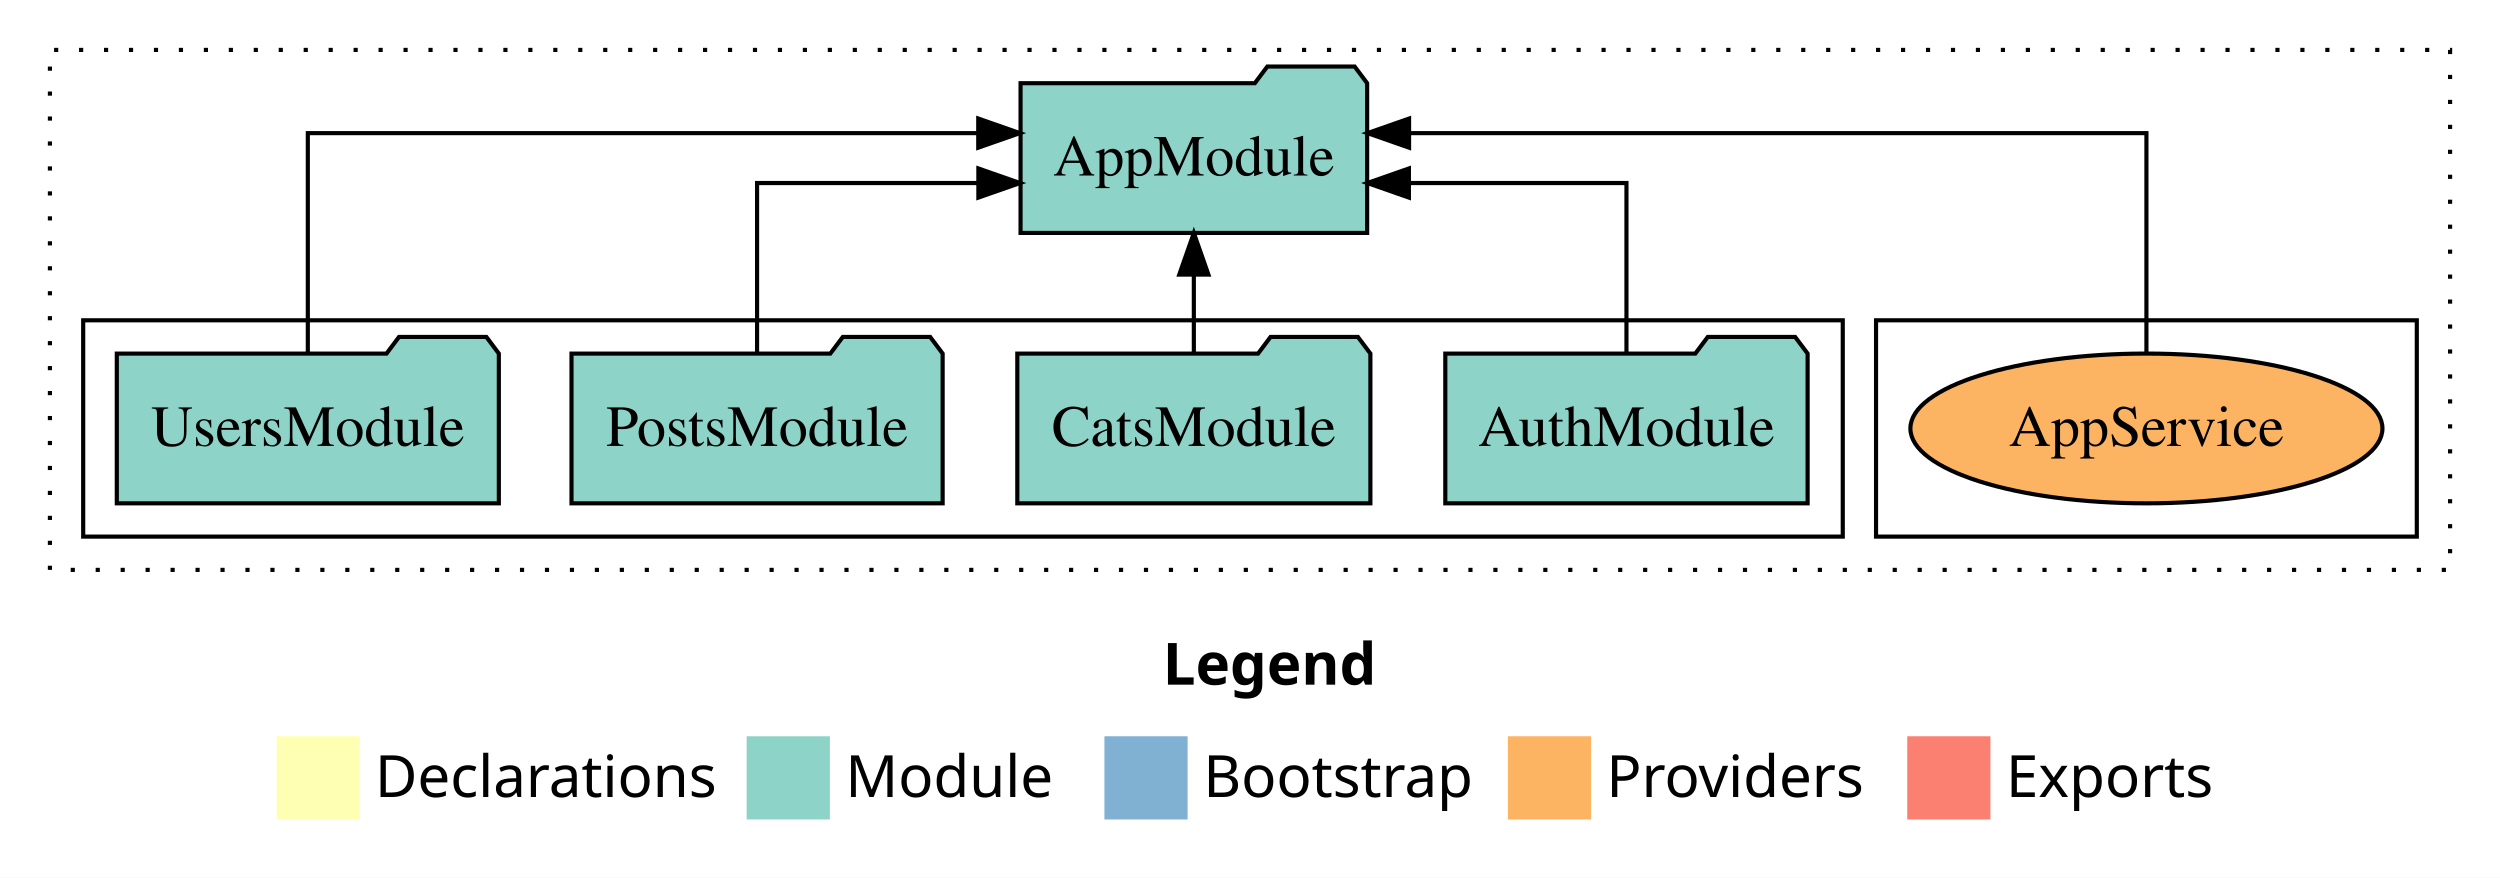
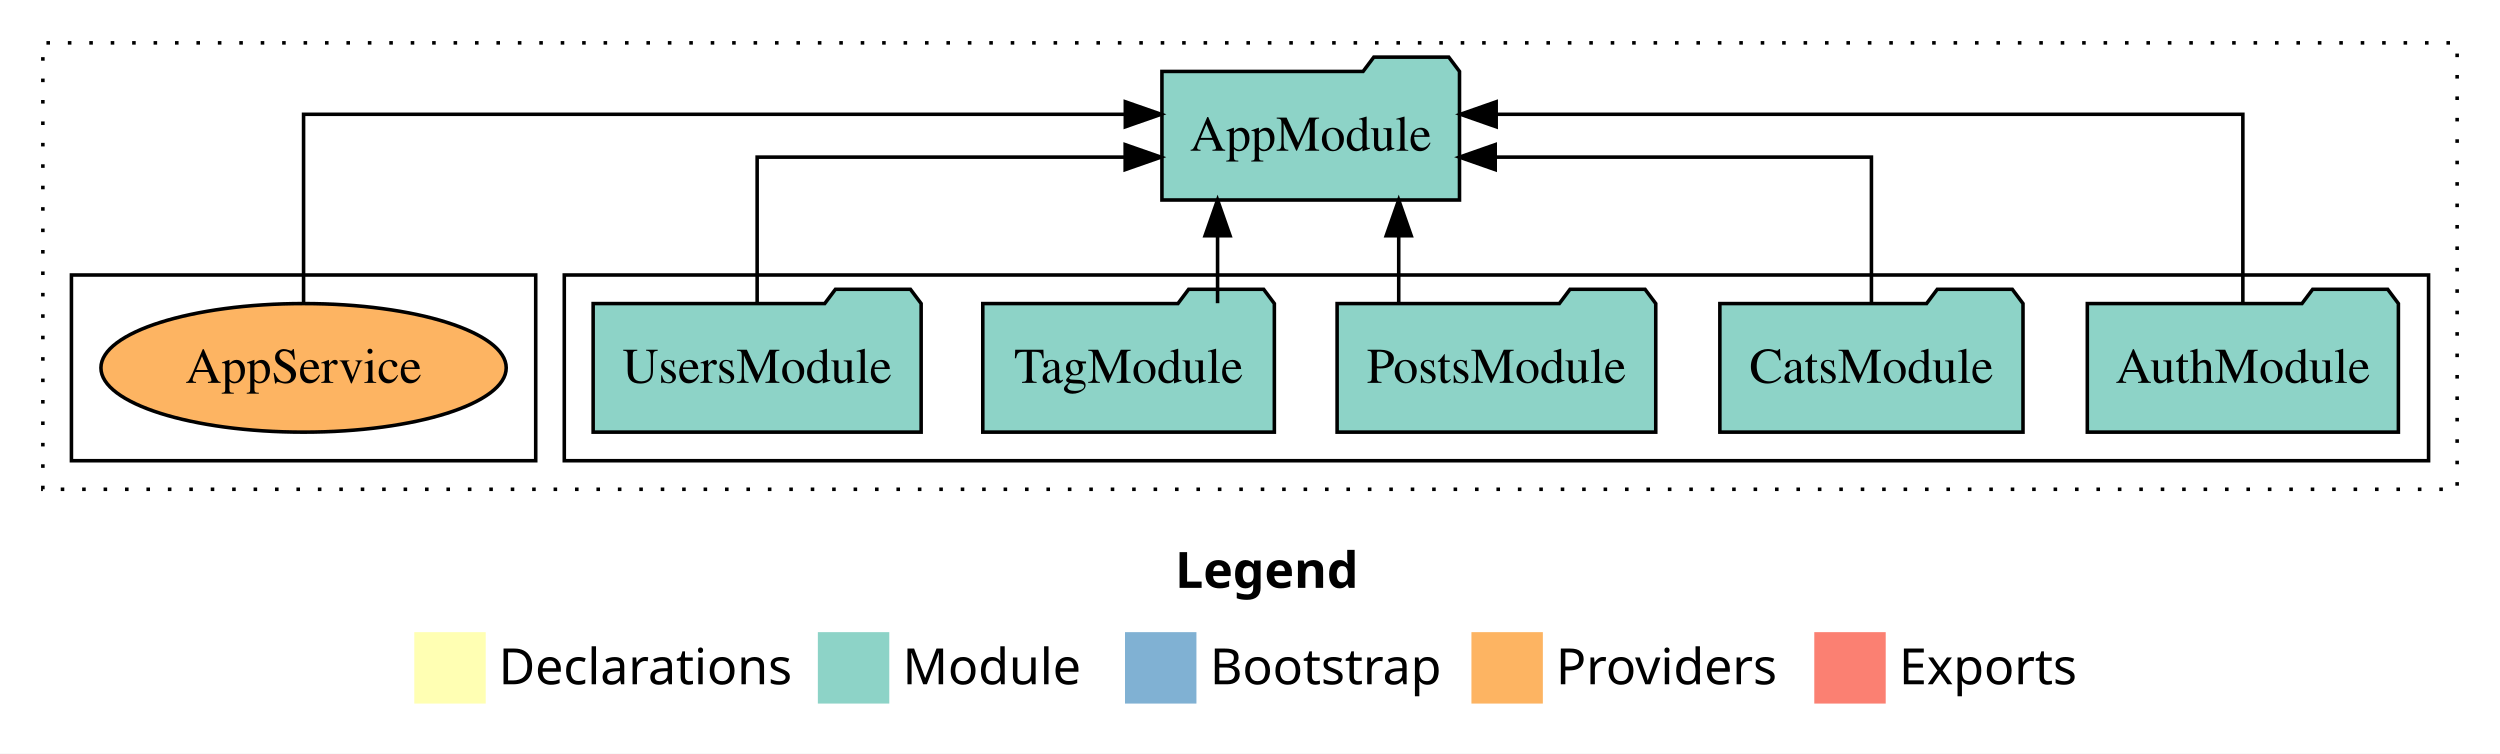
- <svg xmlns="http://www.w3.org/2000/svg" width="601pt" height="211pt" viewBox="0.00 0.00 601.00 211.00">
+ <svg xmlns="http://www.w3.org/2000/svg" width="700pt" height="211pt" viewBox="0.00 0.00 700.00 211.00">
  <g id="graph0" class="graph" transform="scale(1 1) rotate(0) translate(4 207)">
-     <polygon fill="white" stroke="transparent" points="-4,4 -4,-207 597,-207 597,4 -4,4" />
-     <text text-anchor="start" x="275.51" y="-42.4" font-family="Times-12" font-weight="bold" font-size="14.00">Legend</text>
-     <polygon fill="#ffffb3" stroke="transparent" points="62.5,-10 62.5,-30 82.5,-30 82.5,-10 62.5,-10" />
-     <text text-anchor="start" x="86.13" y="-15.4" font-family="Times-12" font-size="14.00">  Declarations</text>
-     <polygon fill="#8dd3c7" stroke="transparent" points="175.5,-10 175.5,-30 195.5,-30 195.5,-10 175.5,-10" />
-     <text text-anchor="start" x="199.23" y="-15.4" font-family="Times-12" font-size="14.00">  Module</text>
-     <polygon fill="#80b1d3" stroke="transparent" points="261.5,-10 261.5,-30 281.5,-30 281.5,-10 261.5,-10" />
-     <text text-anchor="start" x="285.28" y="-15.4" font-family="Times-12" font-size="14.00">  Bootstrap</text>
-     <polygon fill="#fdb462" stroke="transparent" points="358.5,-10 358.5,-30 378.5,-30 378.5,-10 358.5,-10" />
-     <text text-anchor="start" x="382.17" y="-15.4" font-family="Times-12" font-size="14.00">  Providers</text>
-     <polygon fill="#fb8072" stroke="transparent" points="454.5,-10 454.5,-30 474.5,-30 474.5,-10 454.5,-10" />
-     <text text-anchor="start" x="478.23" y="-15.4" font-family="Times-12" font-size="14.00">  Exports</text>
+     <polygon fill="white" stroke="transparent" points="-4,4 -4,-207 696,-207 696,4 -4,4" />
+     <text text-anchor="start" x="325.01" y="-42.4" font-family="Times-12" font-weight="bold" font-size="14.00">Legend</text>
+     <polygon fill="#ffffb3" stroke="transparent" points="112,-10 112,-30 132,-30 132,-10 112,-10" />
+     <text text-anchor="start" x="135.63" y="-15.4" font-family="Times-12" font-size="14.00">  Declarations</text>
+     <polygon fill="#8dd3c7" stroke="transparent" points="225,-10 225,-30 245,-30 245,-10 225,-10" />
+     <text text-anchor="start" x="248.73" y="-15.4" font-family="Times-12" font-size="14.00">  Module</text>
+     <polygon fill="#80b1d3" stroke="transparent" points="311,-10 311,-30 331,-30 331,-10 311,-10" />
+     <text text-anchor="start" x="334.78" y="-15.4" font-family="Times-12" font-size="14.00">  Bootstrap</text>
+     <polygon fill="#fdb462" stroke="transparent" points="408,-10 408,-30 428,-30 428,-10 408,-10" />
+     <text text-anchor="start" x="431.67" y="-15.4" font-family="Times-12" font-size="14.00">  Providers</text>
+     <polygon fill="#fb8072" stroke="transparent" points="504,-10 504,-30 524,-30 524,-10 504,-10" />
+     <text text-anchor="start" x="527.73" y="-15.4" font-family="Times-12" font-size="14.00">  Exports</text>
    <g id="clust1" class="cluster">
-       <polygon fill="none" stroke="black" stroke-dasharray="1,5" points="8,-70 8,-195 585,-195 585,-70 8,-70" />
+       <polygon fill="none" stroke="black" stroke-dasharray="1,5" points="8,-70 8,-195 684,-195 684,-70 8,-70" />
+     </g>
+     <g id="clust3" class="cluster">
+       <polygon fill="none" stroke="black" points="154,-78 154,-130 676,-130 676,-78 154,-78" />
    </g>
    <g id="clust6" class="cluster">
-       <polygon fill="none" stroke="black" points="447,-78 447,-130 577,-130 577,-78 447,-78" />
-     </g>
-     <g id="clust3" class="cluster">
-       <polygon fill="none" stroke="black" points="16,-78 16,-130 439,-130 439,-78 16,-78" />
+       <polygon fill="none" stroke="black" points="16,-78 16,-130 146,-130 146,-78 16,-78" />
    </g>
    <g id="node1" class="node">
-       <polygon fill="#8dd3c7" stroke="black" points="430.55,-122 427.55,-126 406.55,-126 403.55,-122 343.45,-122 343.45,-86 430.55,-86 430.55,-122" />
-       <text text-anchor="middle" x="387" y="-99.8" font-family="Times,serif" font-size="14.00">AuthModule</text>
+       <polygon fill="#8dd3c7" stroke="black" points="667.55,-122 664.55,-126 643.55,-126 640.55,-122 580.45,-122 580.45,-86 667.55,-86 667.55,-122" />
+       <text text-anchor="middle" x="624" y="-99.8" font-family="Times,serif" font-size="14.00">AuthModule</text>
+     </g>
+     <g id="node6" class="node">
+       <polygon fill="#8dd3c7" stroke="black" points="404.66,-187 401.66,-191 380.66,-191 377.66,-187 321.34,-187 321.34,-151 404.66,-151 404.66,-187" />
+       <text text-anchor="middle" x="363" y="-164.8" font-family="Times,serif" font-size="14.00">AppModule</text>
+     </g>
+     <g id="edge1" class="edge">
+       <path fill="none" stroke="black" d="M624,-122.28C624,-143.32 624,-175 624,-175 624,-175 414.93,-175 414.93,-175" />
+       <polygon fill="black" stroke="black" points="414.93,-171.5 404.93,-175 414.93,-178.5 414.93,-171.5" />
+     </g>
+     <g id="node2" class="node">
+       <polygon fill="#8dd3c7" stroke="black" points="562.44,-122 559.44,-126 538.44,-126 535.44,-122 477.56,-122 477.56,-86 562.44,-86 562.44,-122" />
+       <text text-anchor="middle" x="520" y="-99.8" font-family="Times,serif" font-size="14.00">CatsModule</text>
+     </g>
+     <g id="edge2" class="edge">
+       <path fill="none" stroke="black" d="M520,-122.02C520,-139.37 520,-163 520,-163 520,-163 414.66,-163 414.66,-163" />
+       <polygon fill="black" stroke="black" points="414.66,-159.5 404.66,-163 414.66,-166.5 414.66,-159.5" />
+     </g>
+     <g id="node3" class="node">
+       <polygon fill="#8dd3c7" stroke="black" points="459.61,-122 456.61,-126 435.61,-126 432.61,-122 370.39,-122 370.39,-86 459.61,-86 459.61,-122" />
+       <text text-anchor="middle" x="415" y="-99.8" font-family="Times,serif" font-size="14.00">PostsModule</text>
+     </g>
+     <g id="edge3" class="edge">
+       <path fill="none" stroke="black" d="M387.64,-122.11C387.64,-122.11 387.64,-140.99 387.64,-140.99" />
+       <polygon fill="black" stroke="black" points="384.14,-140.99 387.64,-150.99 391.14,-140.99 384.14,-140.99" />
+     </g>
+     <g id="node4" class="node">
+       <polygon fill="#8dd3c7" stroke="black" points="352.82,-122 349.82,-126 328.82,-126 325.82,-122 271.18,-122 271.18,-86 352.82,-86 352.82,-122" />
+       <text text-anchor="middle" x="312" y="-99.8" font-family="Times,serif" font-size="14.00">TagModule</text>
+     </g>
+     <g id="edge4" class="edge">
+       <path fill="none" stroke="black" d="M336.92,-122.11C336.92,-122.11 336.92,-140.99 336.92,-140.99" />
+       <polygon fill="black" stroke="black" points="333.42,-140.99 336.92,-150.99 340.42,-140.99 333.42,-140.99" />
    </g>
    <g id="node5" class="node">
-       <polygon fill="#8dd3c7" stroke="black" points="324.66,-187 321.66,-191 300.66,-191 297.66,-187 241.34,-187 241.34,-151 324.66,-151 324.66,-187" />
-       <text text-anchor="middle" x="283" y="-164.8" font-family="Times,serif" font-size="14.00">AppModule</text>
-     </g>
-     <g id="edge1" class="edge">
-       <path fill="none" stroke="black" d="M387,-122.02C387,-139.37 387,-163 387,-163 387,-163 334.7,-163 334.7,-163" />
-       <polygon fill="black" stroke="black" points="334.7,-159.5 324.7,-163 334.7,-166.5 334.7,-159.5" />
-     </g>
-     <g id="node2" class="node">
-       <polygon fill="#8dd3c7" stroke="black" points="325.44,-122 322.44,-126 301.44,-126 298.44,-122 240.56,-122 240.56,-86 325.44,-86 325.44,-122" />
-       <text text-anchor="middle" x="283" y="-99.8" font-family="Times,serif" font-size="14.00">CatsModule</text>
-     </g>
-     <g id="edge2" class="edge">
-       <path fill="none" stroke="black" d="M283,-122.11C283,-122.11 283,-140.99 283,-140.99" />
-       <polygon fill="black" stroke="black" points="279.5,-140.99 283,-150.99 286.5,-140.99 279.5,-140.99" />
-     </g>
-     <g id="node3" class="node">
-       <polygon fill="#8dd3c7" stroke="black" points="222.61,-122 219.61,-126 198.61,-126 195.61,-122 133.39,-122 133.39,-86 222.61,-86 222.61,-122" />
-       <text text-anchor="middle" x="178" y="-99.8" font-family="Times,serif" font-size="14.00">PostsModule</text>
-     </g>
-     <g id="edge3" class="edge">
-       <path fill="none" stroke="black" d="M178,-122.02C178,-139.37 178,-163 178,-163 178,-163 231.2,-163 231.2,-163" />
-       <polygon fill="black" stroke="black" points="231.2,-166.5 241.2,-163 231.2,-159.5 231.2,-166.5" />
-     </g>
-     <g id="node4" class="node">
-       <polygon fill="#8dd3c7" stroke="black" points="115.92,-122 112.92,-126 91.92,-126 88.92,-122 24.08,-122 24.08,-86 115.92,-86 115.92,-122" />
-       <text text-anchor="middle" x="70" y="-99.8" font-family="Times,serif" font-size="14.00">UsersModule</text>
-     </g>
-     <g id="edge4" class="edge">
-       <path fill="none" stroke="black" d="M70,-122.28C70,-143.32 70,-175 70,-175 70,-175 231.17,-175 231.17,-175" />
-       <polygon fill="black" stroke="black" points="231.17,-178.5 241.17,-175 231.17,-171.5 231.17,-178.5" />
-     </g>
-     <g id="node6" class="node">
-       <ellipse fill="#fdb462" stroke="black" cx="512" cy="-104" rx="56.74" ry="18" />
-       <text text-anchor="middle" x="512" y="-99.8" font-family="Times,serif" font-size="14.00">AppService</text>
+       <polygon fill="#8dd3c7" stroke="black" points="253.92,-122 250.92,-126 229.92,-126 226.92,-122 162.08,-122 162.08,-86 253.92,-86 253.92,-122" />
+       <text text-anchor="middle" x="208" y="-99.8" font-family="Times,serif" font-size="14.00">UsersModule</text>
    </g>
    <g id="edge5" class="edge">
-       <path fill="none" stroke="black" d="M512,-122.28C512,-143.32 512,-175 512,-175 512,-175 334.74,-175 334.74,-175" />
-       <polygon fill="black" stroke="black" points="334.74,-171.5 324.74,-175 334.74,-178.5 334.74,-171.5" />
+       <path fill="none" stroke="black" d="M208,-122.02C208,-139.37 208,-163 208,-163 208,-163 311.05,-163 311.05,-163" />
+       <polygon fill="black" stroke="black" points="311.05,-166.5 321.05,-163 311.05,-159.5 311.05,-166.5" />
+     </g>
+     <g id="node7" class="node">
+       <ellipse fill="#fdb462" stroke="black" cx="81" cy="-104" rx="56.74" ry="18" />
+       <text text-anchor="middle" x="81" y="-99.8" font-family="Times,serif" font-size="14.00">AppService</text>
+     </g>
+     <g id="edge6" class="edge">
+       <path fill="none" stroke="black" d="M81,-122.28C81,-143.32 81,-175 81,-175 81,-175 311.09,-175 311.09,-175" />
+       <polygon fill="black" stroke="black" points="311.09,-178.5 321.09,-175 311.09,-171.5 311.09,-178.5" />
    </g>
  </g>
</svg>
